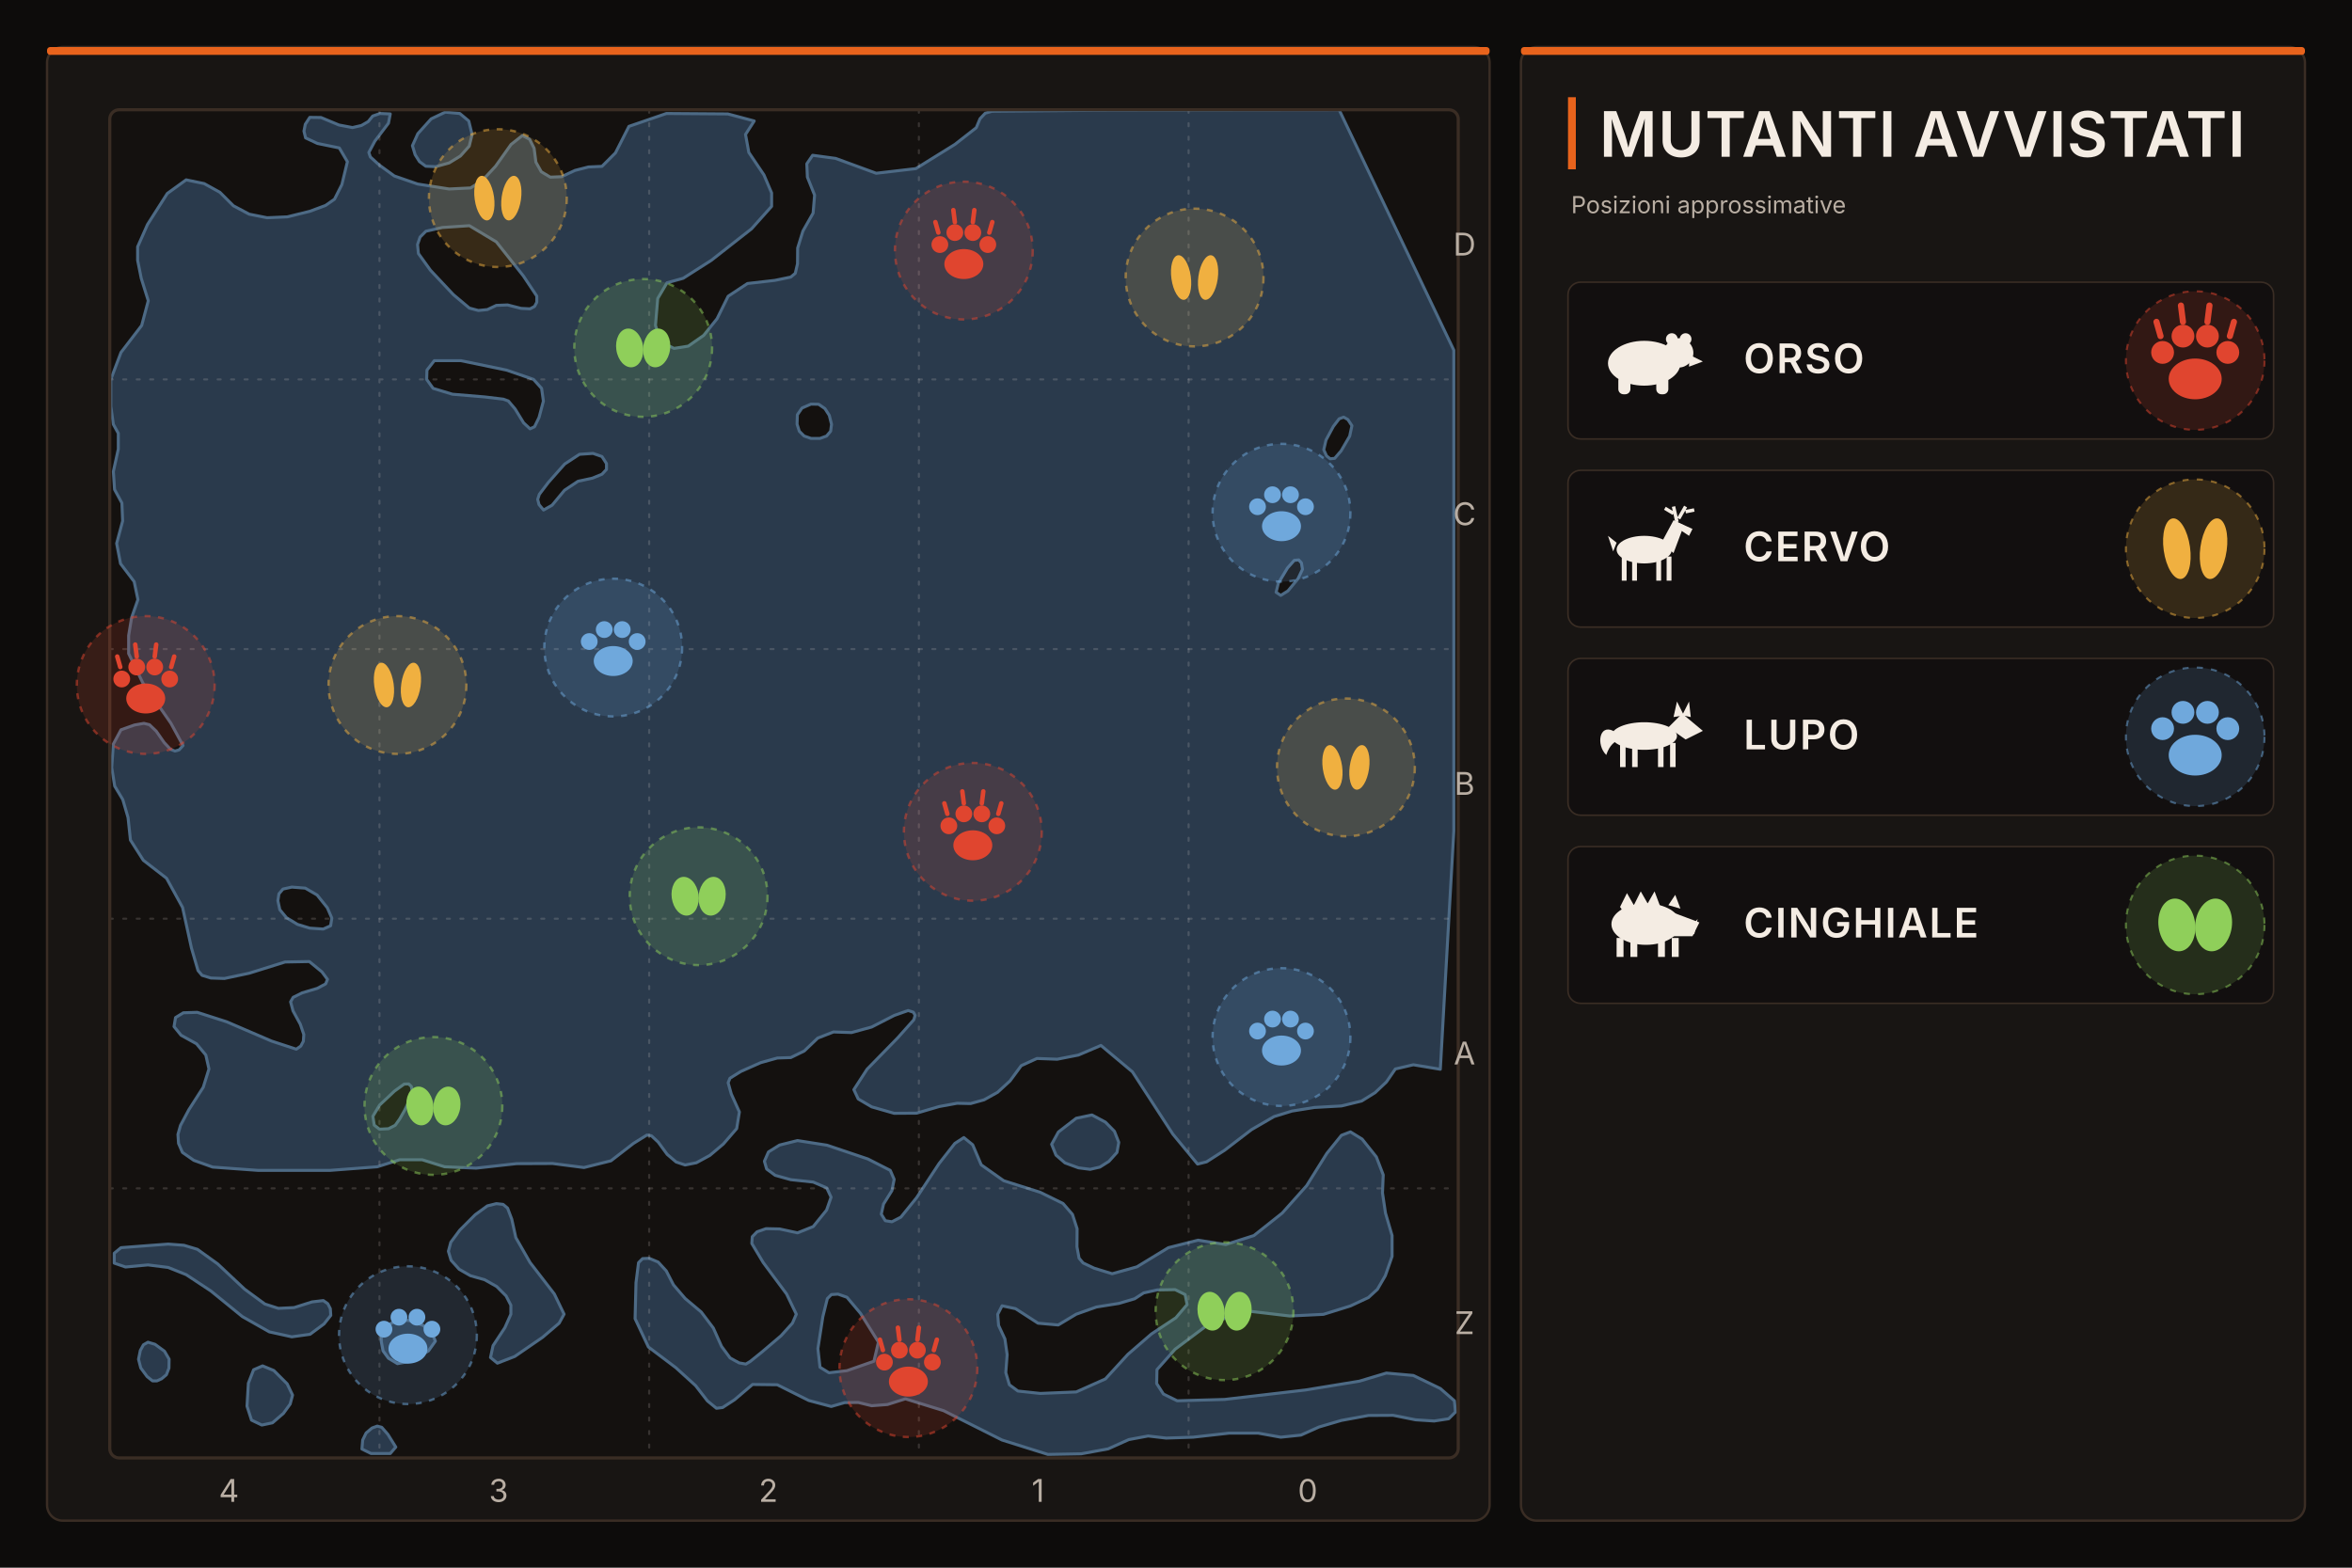
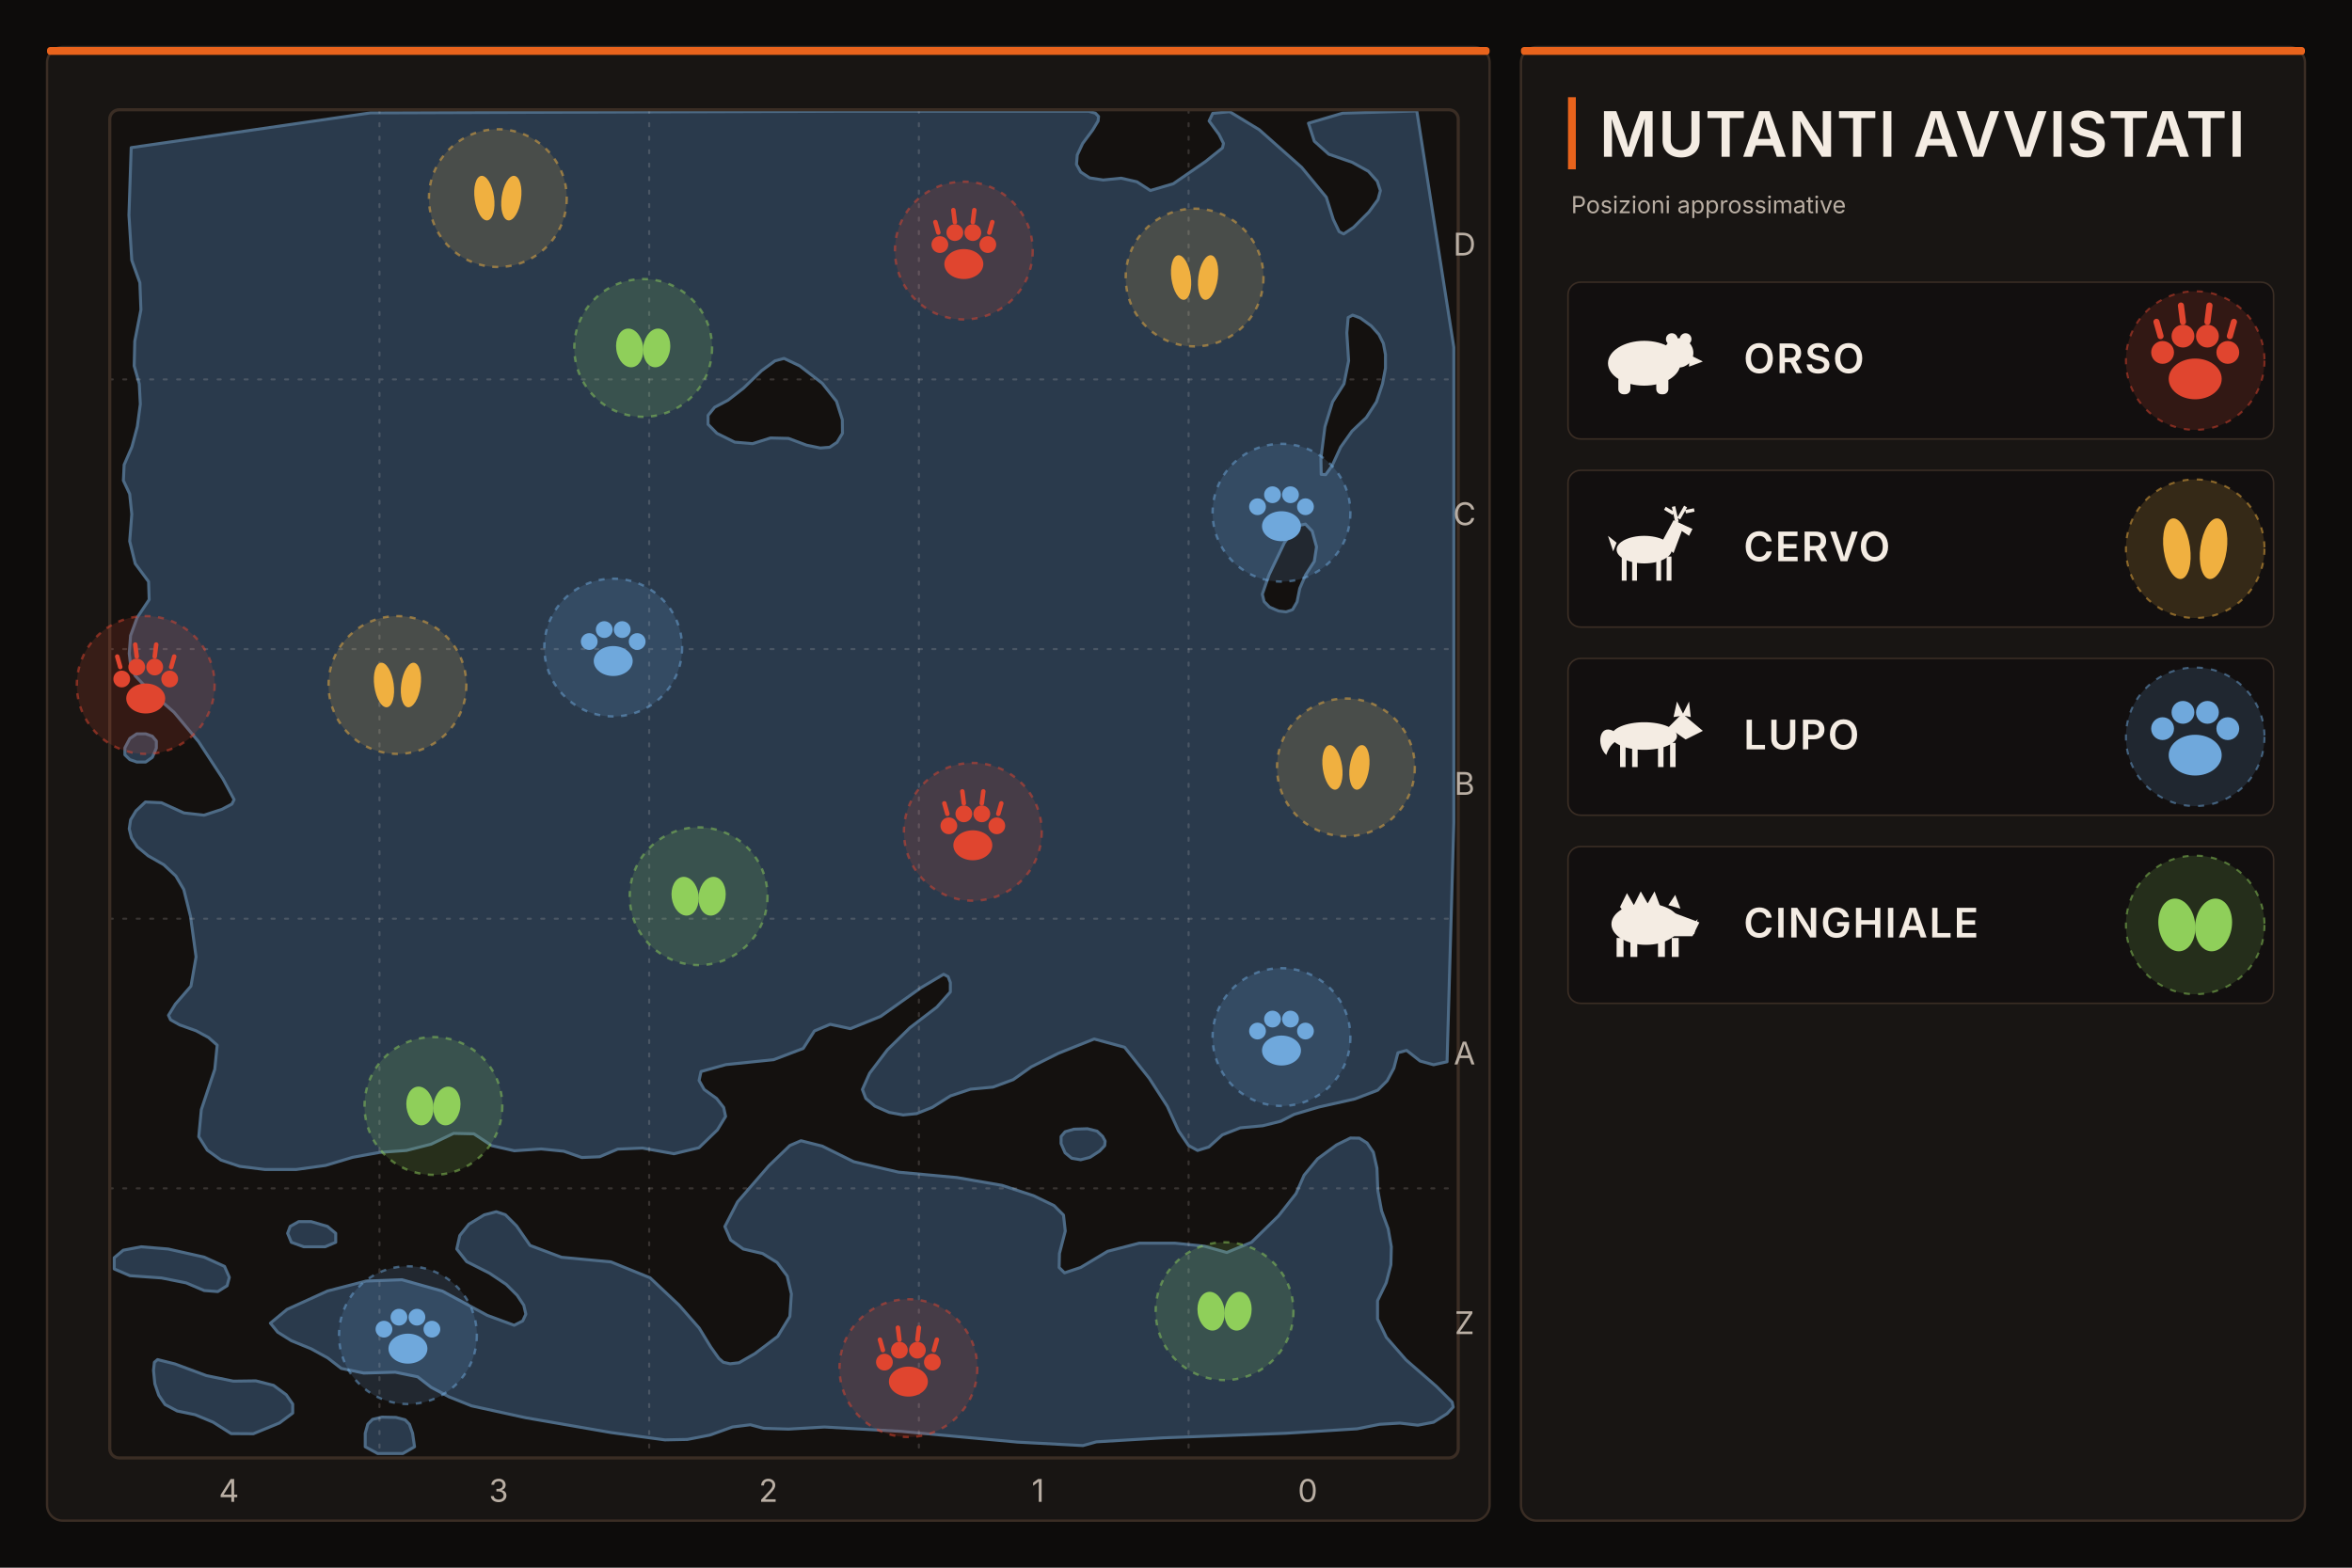
<svg xmlns="http://www.w3.org/2000/svg" viewBox="0 0 1500 1000" role="img" aria-labelledby="ttlm">
  <defs>
    <clipPath id="mapclipm">
      <rect x="0" y="0" width="900" height="900" rx="6" />
    </clipPath>
  </defs>
  <rect width="1500" height="1000" fill="#0d0c0b" />
  <rect x="30" y="30" width="920" height="940" rx="10" fill="#181513" stroke="#3a2d24" stroke-width="1.5" />
  <rect x="30" y="30" width="920" height="5" rx="2" fill="#e8631c" />
  <rect x="970" y="30" width="500" height="940" rx="10" fill="#181513" stroke="#3a2d24" stroke-width="1.5" />
  <rect x="970" y="30" width="500" height="5" rx="2" fill="#e8631c" />
  <g transform="translate(70,70) scale(0.9556)">
    <g clip-path="url(#mapclipm)">
      <rect width="900" height="900" fill="#14110f" />
-       <path d="M133.5 5.1L130.5 9.7L129.6 14.3L130.7 18.8L138.6 22.5L153.2 25.5L158.6 34.7L154.9 50L150 59.7L144 63.9L133.5 67.8L118.5 71.5L105 72.1L93 69.7L82.5 64.1L73.5 55.1L63 49.3L51 46.8L38.4 55.9L25.2 76.6L18.6 91.5L18.6 100.5L21 112.5L25.7 127.5L21.3 144L7.5 162L0.7 180L0.7 198L2.4 210L5.7 216L5.7 226.5L2.4 241.5L3.2 253.5L8.1 262.5L8.6 274.5L4.6 289.5L7.2 303L16.3 315L18.8 327L14.6 339L12.6 351L12.6 363L22 382.5L40.8 409.5L48.9 424.4L46.3 427.3L43.5 428.1L40.5 426.9L36.3 422.4L31 414.8L26.5 410.5L22.8 409.6L16.5 410.7L7.5 413.9L2.4 423.4L1.3 439.1L3.3 451.5L8.7 460.5L12.2 472.5L13.8 487.5L22.4 501L37.9 513L48.6 532.5L54.5 559.5L58.9 574.6L61.6 577.8L67.5 579.6L76.5 579.9L93 576.4L117 568.9L133.2 568.6L141.6 575.5L145.3 580.5L144.1 583.5L138.5 586.5L128.4 589.5L122.4 592.5L120.7 595.5L122.3 601.5L127.2 610.5L129.5 617.3L129.2 621.8L127.5 625L124.5 627.1L108 621.7L78 608.8L58.4 602.5L49.1 602.8L43.9 606L42.9 612L47.6 617.8L57.9 623.5L64.1 631L66.2 640.3L62.4 652.5L52.8 667.5L47.2 678L45.5 684L45.9 690L48.5 696L56.1 701.3L68.7 705.8L99 708L147 708L178.5 705.6L193.5 700.9L208.5 700.9L223.5 705.6L244.5 706.5L271.5 703.5L295.5 703.4L316.5 706.1L334.5 701.6L349.5 690L358.5 684.4L361.5 684.9L366 689.1L372 697.3L378 702.4L384 704.4L391.5 702.9L400.5 698L409.5 690.4L418.4 680.1L420.2 669L414.8 657L412.7 649.5L413.9 646.5L421.1 642L434.4 636.1L445.5 633L454.5 632.7L463.5 628.3L472.5 619.7L483 615.6L495 616L508.5 612.3L523.5 604.6L532.8 601.3L536.3 602.4L537.5 604.5L536.6 607.5L525.9 619.5L505.4 640.5L496.6 654.1L499.5 660.3L508.5 665.6L523.5 669.9L538.5 669.8L553.5 665.4L565.5 663.2L574.5 663.4L583.5 660.9L592.5 655.9L600.8 648.3L608.3 638.1L618.8 633.3L632.3 633.8L646.5 631L661.5 624.6L682.5 642.2L709.5 683.8L726 703.8L732 702.3L744 694.6L762 680.8L777 672.1L789 668.4L804 666L822 665L835.5 661.7L844.5 656.1L852 649L858 640.3L870 637.5L888 640.5L897 481.5L897 160.5L820.5 0.1L667.5 0.3L588.8 1L584.3 2.3L580.8 6L578.3 12L564.1 23.1L538 39.3L511.5 42.4L484.5 32.5L469.1 30.4L465.2 36.1L465.6 45L470.4 57L469.4 69L462.6 81L459.1 92.3L459 102.8L457.5 109.2L454.5 111.7L443.9 113.9L425.6 116L412.7 124.5L405.3 139.5L396.4 150.6L386.1 157.8L376.6 159.3L367.9 155.1L364.2 144L365.7 126L371.9 115.5L382.7 112.5L401.5 100.5L428.3 79.5L441.7 64.5L441.7 55.5L436.6 43.5L426.5 28.5L424.3 16.5L430.1 7.5L412.5 2.8L371.5 2.5L346.5 11.1L337.5 28.8L328.5 37.8L319.5 38.2L310.5 40.5L301.5 44.7L294 45L288 41.4L284.4 35L283.2 25.7L280.2 19.7L275.4 17.2L267.8 23.2L257.5 37.7L248.5 47.4L240.8 52.2L226.5 52.9L205.5 49.6L189.9 44.2L179.6 36.7L173.9 31.5L172.9 28.5L176.9 21L186 9L187.2 2.8L180.4 2.5L175.5 4.2L172.5 7.9L168 10.5L162 11.9L153 10.2L141 5.2ZM214.5 6.1L205.6 16L202 24L203.8 30L206.7 34.6L210.9 37.7L217.5 38L226.5 35.5L234 30.9L239.9 24.3L241.8 16.5L239.6 7.5L233.6 2.5L223.9 1.6ZM211 81.1L207.1 85L205.4 90L206 96L214 107.1L229.3 123.4L240 132.4L246 134L252 133.4L258 130.6L265.5 130.3L274.5 132.6L280.5 132.9L283.5 131.3L285 128.5L285 124.4L276 110.9L258 88.2L240 77.4L222 78.6ZM216.6 167.5L211.7 173.8L211.5 180L215.8 186L228.7 189.9L250.2 191.7L262.7 193.2L266 194.4L270.5 199.7L276.2 209L280.5 213L283.5 211.6L286.5 205.4L289.4 194.5L288.2 186L282.8 180L264.8 173.8L234.3 167.5ZM458.9 203.6L458.7 209.9L460.2 214.6L463.4 217.8L468 219.4L474 219.4L478.4 217.8L481.1 214.6L481.7 210L480.2 204L477.3 199.5L473.1 196.6L468 196.5L462 199.1ZM816.6 211.4L811.7 220.5L810.2 227L812.1 231.1L814.5 233L817.5 232.7L821.8 227.7L827.5 217.9L829 210.9L826.3 206.8L823.5 205.2L820.5 206.3ZM303.6 236.5L292.7 248.8L286.7 256.7L285.6 260.1L286.5 263.6L289.5 267.2L295.2 264L303.5 254L312.5 248L322.2 245.9L328.5 243.3L331.5 240.1L331.5 236.2L328.5 231.5L322.5 229.4L313.5 230ZM786 305.9L779.9 316L778.4 322.1L781.5 324.2L786.3 321.2L793 313.1L796 306.8L795.3 302.5L793.5 300.5L790.5 300.8ZM115.6 520.2L112.9 523.4L112.2 528L113.5 534L117.9 539.3L125.3 543.8L133.5 546.3L142.5 546.9L147.4 544.7L148.2 539.6L145.2 532.7L138.4 524.2L130.5 519.6L121.5 518.9ZM190 655.1L180.1 664.4L175.6 671.9L176.5 677.8L180 680.5L186 680.2L190.5 677.9L193.5 673.7L196.8 667.9L200.4 660.6L201.9 655.3L201.3 652L199.5 650.3L196.5 650.4ZM645 673.2L633.1 682.4L628.6 690.6L631.5 697.8L637.5 703L646.5 706.3L654.3 707.3L660.8 705.8L666.8 702L672.2 696L673.4 689.3L670.5 681.9L664.5 675.8L655.5 671ZM459 688.1L447 691.1L439.6 695.7L436.9 701.9L438.4 707.1L444.1 711.3L454.5 714.2L469.5 715.8L478.5 719.7L481.4 725.9L478.4 734.5L469.5 745.5L459 749.7L447 747.1L438 746.9L432 749L428.8 752.3L428.5 756.8L436.1 769.5L451.7 790.5L458.2 804L455.6 810L448 818.4L435.3 829.2L427.5 835.5L424.5 837.3L420 836.5L414 833.2L408.3 825.5L402.8 813.2L394.7 802.5L384 793.5L376.2 784.4L371.4 775.1L366 769.2L360 766.7L355.6 766.9L352.9 769.6L351.2 783L350.6 807L359.5 825.9L377.8 839.7L391 851.7L398.9 861.9L404.9 866.8L409 866.3L417 861.1L429 850.9L445.5 851.1L466.5 861.6L481.5 865.6L490.5 863L499.5 862.9L508.5 865.1L519 864.3L531 860.5L556.5 868.4L595.5 888L626.1 897.6L648.3 897.2L666.3 893.9L680.1 887.7L693 885.3L705 886.7L723 886.1L747 883.4L766.5 883.4L781.5 886.1L795 884.7L807 879.3L822 874.9L840 871.6L856.5 871.5L871.5 874.5L883.9 875.3L893.6 873.8L898.1 869.3L897.4 861.8L888 853.6L870 844.9L852 843.3L834 848.7L798 854.6L744 860.9L712.4 861.8L703.2 857.3L698.7 850.3L698.9 841L711 827.4L735 809.4L760.5 802L787.5 805.2L810 804.1L828 798.5L840 792.9L846 787.4L851.3 778.3L855.8 765.4L855.8 751.5L851.4 736.5L849.4 723L849.9 711L845.3 699L835.8 687.1L828 682.3L822 684.6L812.3 696.6L798.8 718.2L782.5 736.5L763.6 751.5L744.8 757.5L726.3 754.6L706.5 759.6L685.5 772.4L669 777L657 773.3L649.6 769.8L646.9 766.6L645.5 759L645.6 747L642.5 737.4L636.2 730.1L620.9 722.6L596.6 714.9L581.6 704.3L575.9 690.9L570 686.1L564 690L553.5 703.4L538.5 726.2L528 739.2L522 742.3L517.6 741.6L514.9 737.2L516.4 730.5L522 721.5L523.5 714L520.9 708L506 700.4L478.7 691.2ZM243.9 737.6L233.6 747.9L227.6 756L226 762L227.8 768L233.2 774L240.7 778.3L250.2 781L258.2 785.5L264.5 791.8L267.7 798L267.7 804L263.7 813L255.8 825L254.1 832.9L258.7 836.7L270.3 832.2L288.9 819.4L299.9 810L303.2 804L296.7 790.5L280.5 769.5L271 752.9L268.3 740.6L265.5 733.2L262.5 730.7L258 730.2L252 731.7ZM16.5 758.9L7.5 759.6L3 763.3L3 769.9L10.5 772.5L25.5 771.1L39 772.8L51 777.6L67.5 788.5L88.5 805.6L106.5 815.8L121.5 819.1L133.7 817.4L143 810.5L147.5 804.8L147.2 800.3L145.5 797L142.5 794.9L135 795.8L123 799.6L112.5 800.1L103.5 797.2L90 787.3L72 770.4L58.5 760.7L49.5 758L39 757.2L27 758.1ZM690 789.8L684 793.7L673.5 796.8L658.5 799.2L645 804L633 811.2L619.5 810L604.5 800.3L595.5 798.4L592.6 804.1L593.2 811.5L597.4 820.5L598.9 831L598 843L600.4 851.1L606.1 855.3L621 856.9L645 855.9L664.5 847.2L679.5 830.8L695.2 817.2L711.5 806.4L719 797.6L717.7 790.9L711 787.6L699 787.8ZM481.6 790.9L478.9 793.6L475.9 805.7L472.6 827L474 839.4L480 843.1L492 841.7L510 835.4L513 822.6L501 803.4L492 792.7L486 790.6ZM192 808.1L186 811L182.4 814.1L181.2 817.4L181.2 822.2L182.4 828.5L186 833.4L192 837L200.9 835.4L212.7 828.5L217.3 822L214.8 816L209 811.4L199.7 808.2ZM25.5 822.7L22.5 824.4L20.4 828.2L19.2 834.1L20.7 839.9L24.9 845.6L28.5 848.5L31.5 848.5L34.6 847.1L37.8 844.4L39.5 840L39.6 834L36.5 828.7L30.2 824.1ZM92.5 850.1L91.6 865.4L94.6 874.7L101.5 878L108.6 876.5L115.9 870.2L120.4 864L122 858L118.4 850.5L109.5 841.6L102 838.5L96 841.1ZM175 880L171.1 883.3L168.8 888L168.3 894L174.4 897L187.2 897L190.9 892.7L185.6 884.2L181.5 879.5L178.5 878.7Z" fill="#2a3a4c" fill-rule="evenodd" stroke="#4d6a85" stroke-width="2" stroke-linejoin="round" />
+       <path d="M14.3 25.3L12.8 70.4L14.7 100.5L20.1 115.5L20.8 133.5L16.7 154.5L16.3 171L19.7 183L20.4 196.5L18.4 211.5L14.8 225L9.6 237L9.1 247.5L13.3 256.5L14.7 270L13.3 288L17 303L25.9 315L26.3 327L18.3 339L13.9 351L13 363L14.1 372L17.1 378L26.7 388.1L42.9 402.2L59.2 421.7L75.5 446.6L83 460.5L81.5 463.5L74.8 467L62.9 470.9L49.5 469.4L34.5 462.6L23.8 462.1L17.5 468L13.9 474L13 480L14.5 486L18.4 492L25.6 498L36.1 504L44.1 511.5L49.4 520.5L53.9 538.5L57.6 565.5L54.2 585L43.8 597L39.2 604.5L40.6 607.5L46.7 610.9L57.6 614.8L65.9 619.3L71.7 624.4L70.1 640.5L61.1 667.5L59.4 685.5L65.1 694.5L74.2 701.1L86.7 705.3L103.5 707.4L124.5 707.4L144 704.7L162 699.3L180 696L198 694.7L214.5 690.5L229.5 683.3L243 683.6L255 691.5L270 694.9L288 693.7L303 695.2L315 699.4L327 698.9L339 693.8L355.5 693.1L376.5 696.9L393.2 692.9L405.5 681L411 672L409.7 666L405 660L396.7 654L393.3 648L394.6 642L411.2 637.4L443.1 634.1L462.8 626.6L470.3 614.9L480.8 610.5L494.3 613.4L514.5 605.2L541.5 586L556.5 577.1L559.5 578.7L561 582.6L561 588.9L552 599L534 612.8L519 627.5L507.1 643.2L502.3 654L504.6 660L510.6 665.1L520.2 669.3L529.5 671L538.5 670.1L549 665.9L561 658.3L574.5 653.8L589.5 652.4L603 647.4L615 638.9L633 629.9L657 620.3L677.3 625.8L693.8 646.6L705.8 665.2L713.3 681.6L720 691.4L726 694.7L733.5 692.4L742.5 684.3L754.5 679.6L769.5 678.2L781.5 675.2L790.5 670.6L807 665.7L831 660.3L846.2 654.5L852.5 648.2L857 639.8L859.7 629.5L865.5 627.9L874.5 635L883.5 637.5L892.5 635.5L897 475.8L897 158.6L872.3 0.8L822.8 2.3L800 9L803.9 21L813.6 29.7L829.2 35.1L840 41.1L845.9 47.7L848 54L846.4 60L840.4 68.2L830.1 78.5L823.5 82.9L820.5 81.4L816.6 73.3L811.9 58.4L795.4 38.4L767.1 13.3L747.4 1.3L736.1 2.4L733.7 7.5L740.3 16.5L743.3 22.5L742.6 25.5L731.4 34.5L709.8 49.4L694.5 53.9L685.5 48.1L675 45.7L663 46.9L654 45.5L648 41.6L645.2 36.5L645.7 30.2L649.3 22.5L656 13.5L659.6 7.5L659.9 4.5L657.8 2.3L653.3 1L492 1L174 2.1ZM825.6 148.9L826.8 167.6L823.7 183L816.1 195L811 211.6L808.3 232.7L808.5 243.4L811.5 243.6L815.8 237.6L821.5 225.2L829.1 214.5L838.6 205.5L845.4 195L849.4 183L851.4 172.5L851.4 163.5L850 156L847 150L841.9 144.3L834.6 139L829.5 137.1L826.5 138.7ZM435 174.2L423 185.8L412.6 193.9L403.7 198.6L399.3 204L399.3 210L405.2 216L417.1 221.9L429 222.9L441 219.1L453 219.4L465 223.9L474.2 225.8L480.5 225.3L485.4 222L489 216L488.9 206.9L485 194.6L475.5 182.6L460.5 171L450 166L444 167.6ZM783.9 289.1L773.7 310.4L769.2 323.4L770.4 328.3L774 332L780 334.6L785.1 335.2L789.4 333.7L792.4 328.5L794.2 319.5L798.1 310.5L803.9 301.5L805.4 291.8L802.5 281.3L798 276.6L792 277.8ZM13.4 419.7L10.1 425.9L10.1 430.6L13.4 433.8L18 435.4L24 435.4L28.4 432.3L31.1 426.1L31.1 421.4L28.4 418.2L24 416.6L18 416.6ZM637.6 682.2L634.9 685.4L634.9 690.1L637.6 696.3L642 699.9L648 700.9L654.2 699.3L660.6 695.1L664 691.5L664.3 688.5L662.6 685.3L658.9 681.8L652.5 680.2L643.5 680.5ZM461.3 688.2L453.9 691.4L439.8 705L419 729L410.5 745.5L414.4 754.5L422.8 760.5L435.7 763.5L445.4 769.5L452.1 778.5L454.9 790.5L453.9 805.5L445.8 818.8L430.6 830.3L420 836.4L414 837.1L409.5 836.1L406.5 833.5L401.1 825.9L393.4 813.3L379.9 797.9L360.6 779.7L334.5 769.1L301.5 766L280.5 758.1L271.5 745.1L264 737.6L258 735.6L249.9 737.7L239.7 743.9L233.6 751.5L231.6 760.5L238.2 768.9L253.4 776.6L264.6 784.1L271.9 791.4L276.3 798L277.7 804L275.6 808.5L269.9 811.4L252 804.8L222 788.6L195 781L171 781.9L145.4 788.5L118.3 800.8L107.2 810L112.1 816L121.2 821.7L134.4 827.1L145.5 833.2L154.5 840.2L169.5 843.3L190.5 842.7L205.5 845.8L214.5 852.8L226.5 859.2L241.5 865.2L277.5 873.1L334.5 883L370.5 887.9L385.5 887.6L400.5 884.7L415.5 879.3L427.5 877.8L436.5 880.2L453 880.7L477 879.3L528 882.2L606 889.4L649.5 891.7L658.5 889.2L703.5 886.5L784.5 883.5L832.5 880.5L847.5 877.5L861 876.7L873 878.1L883.5 876.1L892.5 870.4L896.6 866L895.9 862.7L885.4 852.2L865.1 834.5L852 819.5L846.1 807.2L846.1 795L851.9 783L855 771L855.3 759L853.2 747L848.8 735L846.3 721.5L845.7 706.5L843.3 695.9L839.1 689.7L834 686.5L828 686.4L818.7 691L806.1 700.3L797.1 711.2L791.7 723.5L780 738.4L762 756L745.5 762.8L730.5 758.6L711 756.6L687 756.6L666 762L648 772.8L637.2 776.4L633.6 772.8L633.8 763.5L637.7 748.5L636.5 737.8L630.2 731.5L616.5 724.9L595.5 718L565.5 712.8L526.5 709.2L496.5 702.2L475.5 691.8ZM126.1 742.2L120.4 745.4L118.7 750L121.2 756L129.5 759L143.7 759L150.8 756L150.8 750L145.3 745.4L134.4 742.2ZM21 759L9 761.3L3 766.3L3 773.8L13.5 778.3L34.5 779.8L51 783.1L63 788.2L72.1 788.9L78.3 785L79.8 779.4L76.6 772.1L63 765.9L39 760.5ZM31.9 834.3L29.8 836.1L29.2 841.5L30.1 850.5L32.7 858.1L36.9 864.3L45 868.6L57 871.1L69 876.1L81 883.7L95.8 883.8L113.3 876.6L122.1 870L122.1 864L117.8 857.8L109.3 851.5L97.5 848.5L82.5 848.7L64.5 845L43.5 837.2ZM175.4 874.2L172.2 877.4L170.5 883.5L170.5 892.5L178.8 897L195.6 897L203.4 892.5L202.1 883.5L200 877.5L197.1 874.5L191 872.9L181.7 872.7Z" fill="#2a3a4c" fill-rule="evenodd" stroke="#4d6a85" stroke-width="2" stroke-linejoin="round" />
      <path d="M180 0V900M0 180H900" stroke="#f4ece3" stroke-opacity=".16" stroke-width="1.4" stroke-dasharray="2 7" stroke-linecap="round" fill="none" />
      <path d="M360 0V900M0 360H900" stroke="#f4ece3" stroke-opacity=".16" stroke-width="1.4" stroke-dasharray="2 7" stroke-linecap="round" fill="none" />
      <path d="M540 0V900M0 540H900" stroke="#f4ece3" stroke-opacity=".16" stroke-width="1.4" stroke-dasharray="2 7" stroke-linecap="round" fill="none" />
      <path d="M720 0V900M0 720H900" stroke="#f4ece3" stroke-opacity=".16" stroke-width="1.4" stroke-dasharray="2 7" stroke-linecap="round" fill="none" />
    </g>
  </g>
  <rect x="70" y="70" width="860" height="860" rx="6" fill="none" stroke="#3a2d24" stroke-width="2" />
  <text x="146" y="958" text-anchor="middle" font-family="Oswald,Inter,Arial,sans-serif" font-size="20" fill="#b9aea3">4</text>
  <text x="934" y="163" text-anchor="middle" font-family="Oswald,Inter,Arial,sans-serif" font-size="20" fill="#b9aea3">D</text>
  <text x="318" y="958" text-anchor="middle" font-family="Oswald,Inter,Arial,sans-serif" font-size="20" fill="#b9aea3">3</text>
  <text x="934" y="335" text-anchor="middle" font-family="Oswald,Inter,Arial,sans-serif" font-size="20" fill="#b9aea3">C</text>
  <text x="490" y="958" text-anchor="middle" font-family="Oswald,Inter,Arial,sans-serif" font-size="20" fill="#b9aea3">2</text>
  <text x="934" y="507" text-anchor="middle" font-family="Oswald,Inter,Arial,sans-serif" font-size="20" fill="#b9aea3">B</text>
  <text x="662" y="958" text-anchor="middle" font-family="Oswald,Inter,Arial,sans-serif" font-size="20" fill="#b9aea3">1</text>
  <text x="934" y="679" text-anchor="middle" font-family="Oswald,Inter,Arial,sans-serif" font-size="20" fill="#b9aea3">A</text>
  <text x="834" y="958" text-anchor="middle" font-family="Oswald,Inter,Arial,sans-serif" font-size="20" fill="#b9aea3">0</text>
  <text x="934" y="851" text-anchor="middle" font-family="Oswald,Inter,Arial,sans-serif" font-size="20" fill="#b9aea3">Z</text>
  <g transform="translate(70,70) scale(0.9556)">
    <g transform="translate(259,59)">
      <circle r="46" fill="#f0b040" fill-opacity=".16" stroke="#f0b040" stroke-opacity=".5" stroke-width="1.6" stroke-dasharray="4 5" />
      <g fill="#f0b040">
        <ellipse cx="-9" cy="0" rx="6.5" ry="15" transform="rotate(-8 -9 0)" />
        <ellipse cx="9" cy="0" rx="6.5" ry="15" transform="rotate(8 9 0)" />
      </g>
    </g>
    <g transform="translate(724,112)">
      <circle r="46" fill="#f0b040" fill-opacity=".16" stroke="#f0b040" stroke-opacity=".5" stroke-width="1.6" stroke-dasharray="4 5" />
      <g fill="#f0b040">
        <ellipse cx="-9" cy="0" rx="6.5" ry="15" transform="rotate(-8 -9 0)" />
        <ellipse cx="9" cy="0" rx="6.5" ry="15" transform="rotate(8 9 0)" />
      </g>
    </g>
    <g transform="translate(192,384)">
      <circle r="46" fill="#f0b040" fill-opacity=".16" stroke="#f0b040" stroke-opacity=".5" stroke-width="1.6" stroke-dasharray="4 5" />
      <g fill="#f0b040">
        <ellipse cx="-9" cy="0" rx="6.5" ry="15" transform="rotate(-8 -9 0)" />
        <ellipse cx="9" cy="0" rx="6.5" ry="15" transform="rotate(8 9 0)" />
      </g>
    </g>
    <g transform="translate(825,439)">
      <circle r="46" fill="#f0b040" fill-opacity=".16" stroke="#f0b040" stroke-opacity=".5" stroke-width="1.6" stroke-dasharray="4 5" />
      <g fill="#f0b040">
        <ellipse cx="-9" cy="0" rx="6.5" ry="15" transform="rotate(-8 -9 0)" />
        <ellipse cx="9" cy="0" rx="6.5" ry="15" transform="rotate(8 9 0)" />
      </g>
    </g>
    <g transform="translate(570,94)">
      <circle r="46" fill="#e0452f" fill-opacity=".16" stroke="#e0452f" stroke-opacity=".5" stroke-width="1.6" stroke-dasharray="4 5" />
      <g fill="#e0452f">
        <ellipse cx="0" cy="9" rx="13" ry="10" />
        <circle cx="-16" cy="-4" r="5.6" />
        <circle cx="-6" cy="-12" r="5.6" />
        <circle cx="6" cy="-12" r="5.6" />
        <circle cx="16" cy="-4" r="5.6" />
        <path d="M-17,-12 l-2,-7 M-6,-19 l-1,-8 M6,-19 l1,-8 M17,-12 l2,-7" stroke="#e0452f" stroke-width="3" stroke-linecap="round" />
      </g>
    </g>
    <g transform="translate(576,482)">
      <circle r="46" fill="#e0452f" fill-opacity=".16" stroke="#e0452f" stroke-opacity=".5" stroke-width="1.6" stroke-dasharray="4 5" />
      <g fill="#e0452f">
        <ellipse cx="0" cy="9" rx="13" ry="10" />
        <circle cx="-16" cy="-4" r="5.6" />
        <circle cx="-6" cy="-12" r="5.6" />
        <circle cx="6" cy="-12" r="5.6" />
        <circle cx="16" cy="-4" r="5.6" />
        <path d="M-17,-12 l-2,-7 M-6,-19 l-1,-8 M6,-19 l1,-8 M17,-12 l2,-7" stroke="#e0452f" stroke-width="3" stroke-linecap="round" />
      </g>
    </g>
    <g transform="translate(24,384)">
      <circle r="46" fill="#e0452f" fill-opacity=".16" stroke="#e0452f" stroke-opacity=".5" stroke-width="1.6" stroke-dasharray="4 5" />
      <g fill="#e0452f">
        <ellipse cx="0" cy="9" rx="13" ry="10" />
        <circle cx="-16" cy="-4" r="5.6" />
        <circle cx="-6" cy="-12" r="5.6" />
        <circle cx="6" cy="-12" r="5.6" />
        <circle cx="16" cy="-4" r="5.6" />
        <path d="M-17,-12 l-2,-7 M-6,-19 l-1,-8 M6,-19 l1,-8 M17,-12 l2,-7" stroke="#e0452f" stroke-width="3" stroke-linecap="round" />
      </g>
    </g>
    <g transform="translate(533,840)">
      <circle r="46" fill="#e0452f" fill-opacity=".16" stroke="#e0452f" stroke-opacity=".5" stroke-width="1.6" stroke-dasharray="4 5" />
      <g fill="#e0452f">
        <ellipse cx="0" cy="9" rx="13" ry="10" />
        <circle cx="-16" cy="-4" r="5.6" />
        <circle cx="-6" cy="-12" r="5.6" />
        <circle cx="6" cy="-12" r="5.6" />
        <circle cx="16" cy="-4" r="5.6" />
        <path d="M-17,-12 l-2,-7 M-6,-19 l-1,-8 M6,-19 l1,-8 M17,-12 l2,-7" stroke="#e0452f" stroke-width="3" stroke-linecap="round" />
      </g>
    </g>
    <g transform="translate(356,159)">
      <circle r="46" fill="#8fcf5a" fill-opacity=".16" stroke="#8fcf5a" stroke-opacity=".5" stroke-width="1.6" stroke-dasharray="4 5" />
      <g fill="#8fcf5a">
        <ellipse cx="-9" cy="0" rx="9" ry="13" transform="rotate(-8 -9 0)" />
        <ellipse cx="9" cy="0" rx="9" ry="13" transform="rotate(8 9 0)" />
      </g>
    </g>
    <g transform="translate(393,525)">
      <circle r="46" fill="#8fcf5a" fill-opacity=".16" stroke="#8fcf5a" stroke-opacity=".5" stroke-width="1.6" stroke-dasharray="4 5" />
      <g fill="#8fcf5a">
        <ellipse cx="-9" cy="0" rx="9" ry="13" transform="rotate(-8 -9 0)" />
        <ellipse cx="9" cy="0" rx="9" ry="13" transform="rotate(8 9 0)" />
      </g>
    </g>
    <g transform="translate(216,665)">
      <circle r="46" fill="#8fcf5a" fill-opacity=".16" stroke="#8fcf5a" stroke-opacity=".5" stroke-width="1.6" stroke-dasharray="4 5" />
      <g fill="#8fcf5a">
        <ellipse cx="-9" cy="0" rx="9" ry="13" transform="rotate(-8 -9 0)" />
        <ellipse cx="9" cy="0" rx="9" ry="13" transform="rotate(8 9 0)" />
      </g>
    </g>
    <g transform="translate(744,802)">
      <circle r="46" fill="#8fcf5a" fill-opacity=".16" stroke="#8fcf5a" stroke-opacity=".5" stroke-width="1.6" stroke-dasharray="4 5" />
      <g fill="#8fcf5a">
        <ellipse cx="-9" cy="0" rx="9" ry="13" transform="rotate(-8 -9 0)" />
        <ellipse cx="9" cy="0" rx="9" ry="13" transform="rotate(8 9 0)" />
      </g>
    </g>
    <g transform="translate(336,359)">
      <circle r="46" fill="#6fa8dc" fill-opacity=".16" stroke="#6fa8dc" stroke-opacity=".5" stroke-width="1.6" stroke-dasharray="4 5" />
      <g fill="#6fa8dc">
        <ellipse cx="0" cy="9" rx="13" ry="10" />
        <circle cx="-16" cy="-4" r="5.6" />
        <circle cx="-6" cy="-12" r="5.6" />
        <circle cx="6" cy="-12" r="5.6" />
        <circle cx="16" cy="-4" r="5.6" />
      </g>
    </g>
    <g transform="translate(782,269)">
      <circle r="46" fill="#6fa8dc" fill-opacity=".16" stroke="#6fa8dc" stroke-opacity=".5" stroke-width="1.6" stroke-dasharray="4 5" />
      <g fill="#6fa8dc">
        <ellipse cx="0" cy="9" rx="13" ry="10" />
        <circle cx="-16" cy="-4" r="5.6" />
        <circle cx="-6" cy="-12" r="5.6" />
        <circle cx="6" cy="-12" r="5.6" />
        <circle cx="16" cy="-4" r="5.6" />
      </g>
    </g>
    <g transform="translate(782,619)">
      <circle r="46" fill="#6fa8dc" fill-opacity=".16" stroke="#6fa8dc" stroke-opacity=".5" stroke-width="1.6" stroke-dasharray="4 5" />
      <g fill="#6fa8dc">
        <ellipse cx="0" cy="9" rx="13" ry="10" />
        <circle cx="-16" cy="-4" r="5.6" />
        <circle cx="-6" cy="-12" r="5.6" />
        <circle cx="6" cy="-12" r="5.6" />
        <circle cx="16" cy="-4" r="5.6" />
      </g>
    </g>
    <g transform="translate(199,818)">
      <circle r="46" fill="#6fa8dc" fill-opacity=".16" stroke="#6fa8dc" stroke-opacity=".5" stroke-width="1.6" stroke-dasharray="4 5" />
      <g fill="#6fa8dc">
        <ellipse cx="0" cy="9" rx="13" ry="10" />
        <circle cx="-16" cy="-4" r="5.6" />
        <circle cx="-6" cy="-12" r="5.6" />
        <circle cx="6" cy="-12" r="5.6" />
        <circle cx="16" cy="-4" r="5.6" />
      </g>
    </g>
  </g>
  <rect x="1000" y="62" width="5" height="46" fill="#e8631c" />
  <text x="1020" y="100" font-family="Oswald,Inter,Arial,sans-serif" font-weight="600" font-size="40" letter-spacing=".5" fill="#f4ece3">MUTANTI AVVISTATI</text>
  <text x="1002" y="136" font-family="Inter,Arial,sans-serif" font-size="15" fill="#b9aea3">Posizioni approssimative</text>
  <rect x="1000" y="180" width="450" height="100" rx="8" fill="#0d0c0b" fill-opacity=".55" stroke="#3a2d24" />
  <g fill="#f4ece3" color="#f4ece3" transform="translate(1020,202) scale(1.1)">
    <ellipse cx="26" cy="27" rx="21" ry="13" />
    <circle cx="46" cy="21" r="8.5" />
    <circle cx="42" cy="13" r="3.4" />
    <circle cx="50" cy="13" r="3.4" />
    <polygon points="52,22 60,26 52,29" />
    <rect x="11" y="34" width="7" height="11" rx="3" />
    <rect x="33" y="34" width="7" height="11" rx="3" />
  </g>
  <text x="1112" y="238" font-family="Oswald,Inter,Arial,sans-serif" font-weight="600" font-size="26" letter-spacing=".04em" fill="#f4ece3">ORSO</text>
  <g transform="translate(1400,230) scale(1.3)">
    <circle r="34" fill="#e0452f" fill-opacity=".16" stroke="#e0452f" stroke-opacity=".5" stroke-dasharray="3 4" />
    <g fill="#e0452f">
      <ellipse cx="0" cy="9" rx="13" ry="10" />
      <circle cx="-16" cy="-4" r="5.6" />
      <circle cx="-6" cy="-12" r="5.6" />
      <circle cx="6" cy="-12" r="5.6" />
      <circle cx="16" cy="-4" r="5.6" />
      <path d="M-17,-12 l-2,-7 M-6,-19 l-1,-8 M6,-19 l1,-8 M17,-12 l2,-7" stroke="#e0452f" stroke-width="3" stroke-linecap="round" />
    </g>
  </g>
  <rect x="1000" y="300" width="450" height="100" rx="8" fill="#0d0c0b" fill-opacity=".55" stroke="#3a2d24" />
  <g fill="#f4ece3" color="#f4ece3" transform="translate(1020,322) scale(1.1)">
    <ellipse cx="26" cy="26" rx="16" ry="8" />
    <polygon points="36,22 43,9 49,12 43,28" />
    <polygon points="43,9 54,14 52,18 46,14" />
    <rect x="13" y="30" width="2.8" height="14" />
    <rect x="19" y="30" width="2.8" height="14" />
    <rect x="33" y="30" width="2.8" height="14" />
    <rect x="39" y="30" width="2.8" height="14" />
    <path d="M45,10 L43,1 M43,5 L38,2 M46,8 L50,1 M50,4 L55,3" stroke="currentColor" stroke-width="2" fill="none" />
    <polygon points="10,22 5,18 8,27" />
  </g>
  <text x="1112" y="358" font-family="Oswald,Inter,Arial,sans-serif" font-weight="600" font-size="26" letter-spacing=".04em" fill="#f4ece3">CERVO</text>
  <g transform="translate(1400,350) scale(1.3)">
    <circle r="34" fill="#f0b040" fill-opacity=".16" stroke="#f0b040" stroke-opacity=".5" stroke-dasharray="3 4" />
    <g fill="#f0b040">
      <ellipse cx="-9" cy="0" rx="6.5" ry="15" transform="rotate(-8 -9 0)" />
      <ellipse cx="9" cy="0" rx="6.5" ry="15" transform="rotate(8 9 0)" />
    </g>
  </g>
  <rect x="1000" y="420" width="450" height="100" rx="8" fill="#0d0c0b" fill-opacity=".55" stroke="#3a2d24" />
  <g fill="#f4ece3" color="#f4ece3" transform="translate(1020,442) scale(1.1)">
    <ellipse cx="26" cy="25" rx="19" ry="8" />
    <polygon points="40,20 48,12 60,22 50,27" />
    <polygon points="43,14 45,5 49,13" />
    <polygon points="48,13 52,5 53,14" />
    <path d="M8,22 C0,18 -2,30 4,36 C6,30 9,28 12,27 Z" />
    <rect x="12" y="29" width="3.2" height="14" />
    <rect x="19" y="29" width="3.2" height="14" />
    <rect x="34" y="29" width="3.2" height="14" />
    <rect x="41" y="29" width="3.2" height="14" />
  </g>
  <text x="1112" y="478" font-family="Oswald,Inter,Arial,sans-serif" font-weight="600" font-size="26" letter-spacing=".04em" fill="#f4ece3">LUPO</text>
  <g transform="translate(1400,470) scale(1.3)">
    <circle r="34" fill="#6fa8dc" fill-opacity=".16" stroke="#6fa8dc" stroke-opacity=".5" stroke-dasharray="3 4" />
    <g fill="#6fa8dc">
      <ellipse cx="0" cy="9" rx="13" ry="10" />
      <circle cx="-16" cy="-4" r="5.6" />
      <circle cx="-6" cy="-12" r="5.6" />
      <circle cx="6" cy="-12" r="5.6" />
      <circle cx="16" cy="-4" r="5.6" />
    </g>
  </g>
  <rect x="1000" y="540" width="450" height="100" rx="8" fill="#0d0c0b" fill-opacity=".55" stroke="#3a2d24" />
  <g fill="#f4ece3" color="#f4ece3" transform="translate(1020,562) scale(1.1)">
    <ellipse cx="27" cy="25" rx="20" ry="12" />
    <polygon points="12,15 16,7 20,14 24,6 28,13 32,6 35,14 36,16 14,18" />
    <polygon points="42,18 58,24 54,32 42,32" />
    <polygon points="52,28 57,22 55,31" />
    <polygon points="40,14 44,8 47,16" />
    <rect x="10" y="33" width="4" height="11" />
    <rect x="18" y="33" width="4" height="11" />
    <rect x="34" y="33" width="4" height="11" />
    <rect x="42" y="33" width="4" height="11" />
  </g>
  <text x="1112" y="598" font-family="Oswald,Inter,Arial,sans-serif" font-weight="600" font-size="26" letter-spacing=".04em" fill="#f4ece3">CINGHIALE</text>
  <g transform="translate(1400,590) scale(1.3)">
    <circle r="34" fill="#8fcf5a" fill-opacity=".16" stroke="#8fcf5a" stroke-opacity=".5" stroke-dasharray="3 4" />
    <g fill="#8fcf5a">
      <ellipse cx="-9" cy="0" rx="9" ry="13" transform="rotate(-8 -9 0)" />
      <ellipse cx="9" cy="0" rx="9" ry="13" transform="rotate(8 9 0)" />
    </g>
  </g>
</svg>
